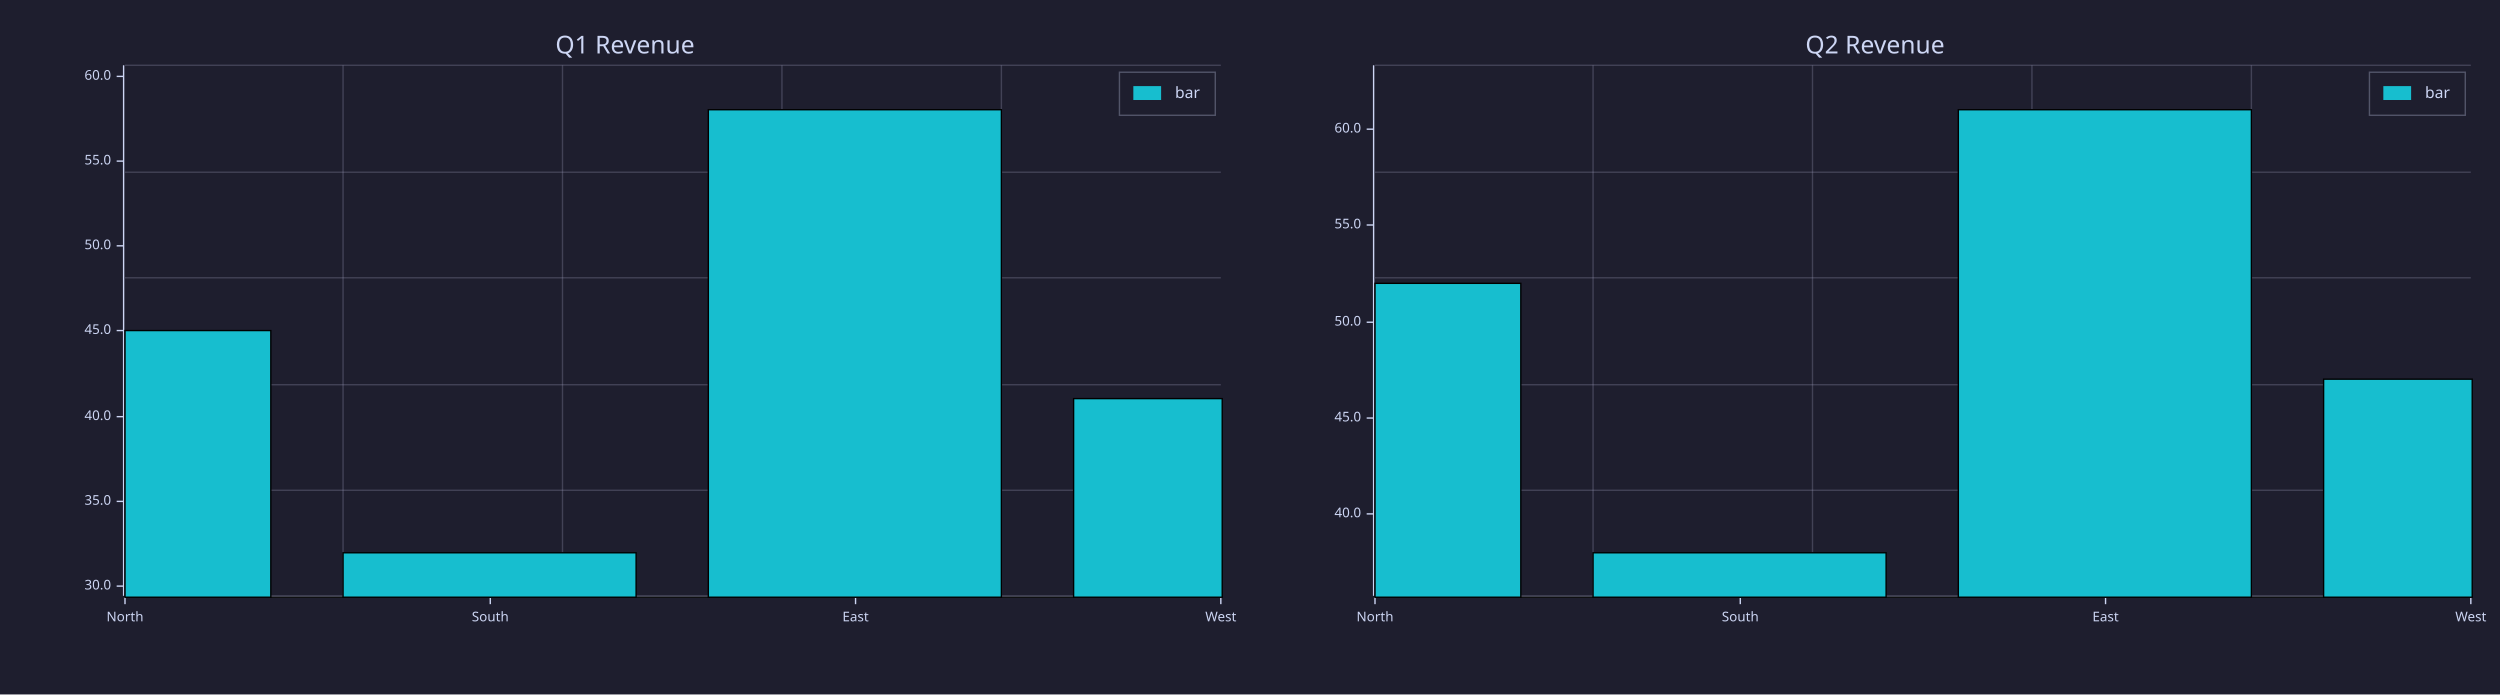
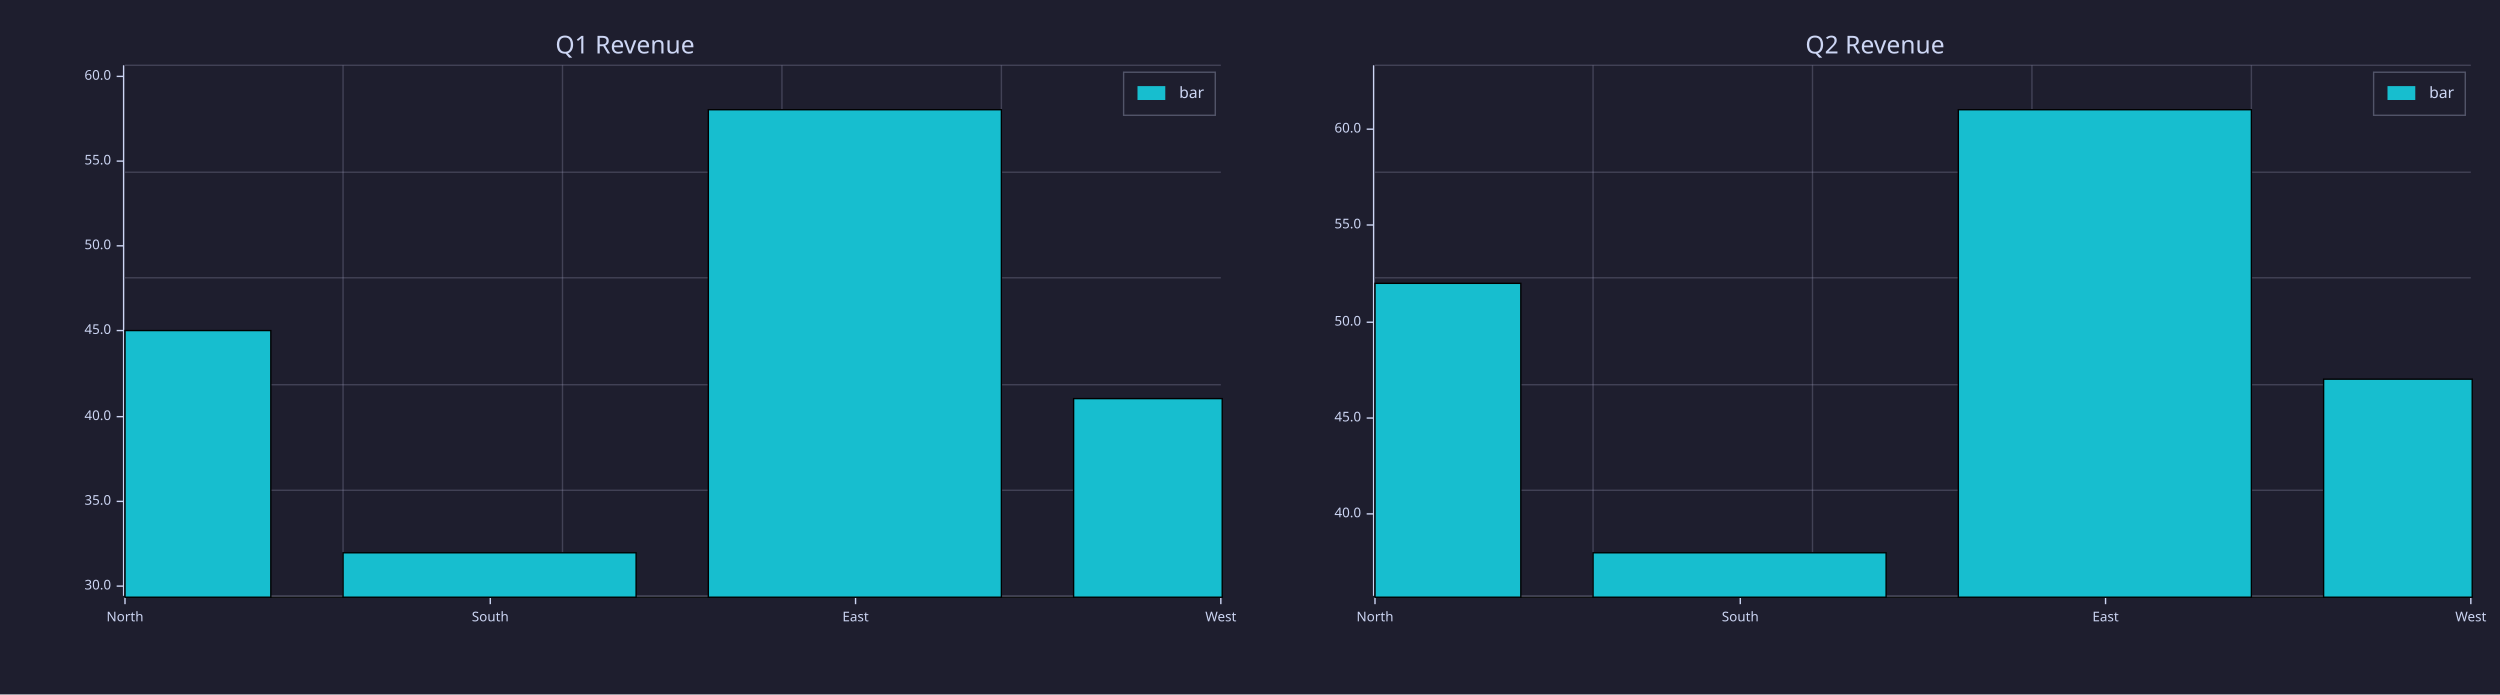
<svg xmlns="http://www.w3.org/2000/svg" width="1800" height="500" viewBox="0 0 1800 500">
  <rect x="0" y="0" width="1800" height="500" opacity="1" fill="#1E1E2E" stroke="none" />
  <text x="450" y="25" dy="0.76em" text-anchor="middle" font-family="sans-serif" font-size="17.742" opacity="1" fill="#CDD6F4">
Q1 Revenue
</text>
  <text x="20" y="238" dy="0.76em" text-anchor="middle" font-family="sans-serif" font-size="11.29" opacity="1" fill="#CDD6F4" transform="rotate(270, 20, 238)">

</text>
  <text x="485" y="480" dy="-0.5ex" text-anchor="middle" font-family="sans-serif" font-size="11.29" opacity="1" fill="#CDD6F4">

</text>
  <polyline fill="none" opacity="1" stroke="#CDD6F4" stroke-width="1" points="89,47 89,429 " />
  <text x="80" y="422" dy="0.5ex" text-anchor="end" font-family="sans-serif" font-size="9.677" opacity="1" fill="#CDD6F4">
30.0
</text>
  <polyline fill="none" opacity="1" stroke="#CDD6F4" stroke-width="1" points="84,422 89,422 " />
  <text x="80" y="361" dy="0.5ex" text-anchor="end" font-family="sans-serif" font-size="9.677" opacity="1" fill="#CDD6F4">
35.0
</text>
  <polyline fill="none" opacity="1" stroke="#CDD6F4" stroke-width="1" points="84,361 89,361 " />
  <text x="80" y="300" dy="0.5ex" text-anchor="end" font-family="sans-serif" font-size="9.677" opacity="1" fill="#CDD6F4">
40.0
</text>
  <polyline fill="none" opacity="1" stroke="#CDD6F4" stroke-width="1" points="84,300 89,300 " />
  <text x="80" y="238" dy="0.5ex" text-anchor="end" font-family="sans-serif" font-size="9.677" opacity="1" fill="#CDD6F4">
45.0
</text>
  <polyline fill="none" opacity="1" stroke="#CDD6F4" stroke-width="1" points="84,238 89,238 " />
  <text x="80" y="177" dy="0.5ex" text-anchor="end" font-family="sans-serif" font-size="9.677" opacity="1" fill="#CDD6F4">
50.0
</text>
  <polyline fill="none" opacity="1" stroke="#CDD6F4" stroke-width="1" points="84,177 89,177 " />
  <text x="80" y="116" dy="0.5ex" text-anchor="end" font-family="sans-serif" font-size="9.677" opacity="1" fill="#CDD6F4">
55.0
</text>
  <polyline fill="none" opacity="1" stroke="#CDD6F4" stroke-width="1" points="84,116 89,116 " />
  <text x="80" y="55" dy="0.5ex" text-anchor="end" font-family="sans-serif" font-size="9.677" opacity="1" fill="#CDD6F4">
60.0
</text>
  <polyline fill="none" opacity="1" stroke="#CDD6F4" stroke-width="1" points="84,55 89,55 " />
  <polyline fill="none" opacity="1" stroke="#CDD6F4" stroke-width="1" points="90,430 879,430 " />
  <text x="90" y="440" dy="0.76em" text-anchor="middle" font-family="sans-serif" font-size="9.677" opacity="1" fill="#CDD6F4">
North
</text>
  <polyline fill="none" opacity="1" stroke="#CDD6F4" stroke-width="1" points="90,430 90,435 " />
  <text x="353" y="440" dy="0.76em" text-anchor="middle" font-family="sans-serif" font-size="9.677" opacity="1" fill="#CDD6F4">
South
</text>
  <polyline fill="none" opacity="1" stroke="#CDD6F4" stroke-width="1" points="353,430 353,435 " />
  <text x="616" y="440" dy="0.76em" text-anchor="middle" font-family="sans-serif" font-size="9.677" opacity="1" fill="#CDD6F4">
East
</text>
  <polyline fill="none" opacity="1" stroke="#CDD6F4" stroke-width="1" points="616,430 616,435 " />
  <text x="879" y="440" dy="0.76em" text-anchor="middle" font-family="sans-serif" font-size="9.677" opacity="1" fill="#CDD6F4">
West
</text>
  <polyline fill="none" opacity="1" stroke="#CDD6F4" stroke-width="1" points="879,430 879,435 " />
  <polyline fill="none" opacity="0.3" stroke="#9696B4" stroke-width="1" points="90,429 879,429 " />
  <polyline fill="none" opacity="0.3" stroke="#9696B4" stroke-width="1" points="90,353 879,353 " />
  <polyline fill="none" opacity="0.3" stroke="#9696B4" stroke-width="1" points="90,277 879,277 " />
  <polyline fill="none" opacity="0.3" stroke="#9696B4" stroke-width="1" points="90,200 879,200 " />
  <polyline fill="none" opacity="0.3" stroke="#9696B4" stroke-width="1" points="90,124 879,124 " />
  <polyline fill="none" opacity="0.3" stroke="#9696B4" stroke-width="1" points="90,47 879,47 " />
  <polyline fill="none" opacity="0.3" stroke="#9696B4" stroke-width="1" points="247,429 247,47 " />
  <polyline fill="none" opacity="0.3" stroke="#9696B4" stroke-width="1" points="405,429 405,47 " />
  <polyline fill="none" opacity="0.3" stroke="#9696B4" stroke-width="1" points="563,429 563,47 " />
  <polyline fill="none" opacity="0.3" stroke="#9696B4" stroke-width="1" points="721,429 721,47 " />
  <polyline fill="none" opacity="1" stroke="#000000" stroke-width="1" points="90,430 879,430 " />
  <rect x="90" y="238" width="105" height="192" opacity="1" fill="#17BECF" stroke="none" />
  <rect x="247" y="398" width="211" height="32" opacity="1" fill="#17BECF" stroke="none" />
  <rect x="510" y="79" width="211" height="351" opacity="1" fill="#17BECF" stroke="none" />
  <rect x="773" y="287" width="107" height="143" opacity="1" fill="#17BECF" stroke="none" />
  <rect x="90" y="238" width="105" height="192" opacity="1" fill="none" stroke="#000000" />
  <rect x="247" y="398" width="211" height="32" opacity="1" fill="none" stroke="#000000" />
  <rect x="510" y="79" width="211" height="351" opacity="1" fill="none" stroke="#000000" />
  <rect x="773" y="287" width="107" height="143" opacity="1" fill="none" stroke="#000000" />
-   <rect x="806" y="52" width="69" height="31" opacity="0.85" fill="#1E1E2E" stroke="none" />
-   <rect x="806" y="52" width="69" height="31" opacity="0.3" fill="none" stroke="#CDD6F4" />
-   <text x="846" y="62" dy="0.76em" text-anchor="start" font-family="sans-serif" font-size="11.29" opacity="1" fill="#CDD6F4">
+   <rect x="809" y="52" width="66" height="31" opacity="0.85" fill="#1E1E2E" stroke="none" />
+   <rect x="809" y="52" width="66" height="31" opacity="0.3" fill="none" stroke="#CDD6F4" />
+   <text x="849" y="62" dy="0.76em" text-anchor="start" font-family="sans-serif" font-size="11.29" opacity="1" fill="#CDD6F4">
bar
</text>
-   <rect x="816" y="62" width="20" height="10" opacity="1" fill="#17BECF" stroke="none" />
+   <rect x="819" y="62" width="20" height="10" opacity="1" fill="#17BECF" stroke="none" />
  <text x="1350" y="25" dy="0.76em" text-anchor="middle" font-family="sans-serif" font-size="17.742" opacity="1" fill="#CDD6F4">
Q2 Revenue
</text>
  <text x="920" y="238" dy="0.76em" text-anchor="middle" font-family="sans-serif" font-size="11.29" opacity="1" fill="#CDD6F4" transform="rotate(270, 920, 238)">

</text>
  <text x="1385" y="480" dy="-0.5ex" text-anchor="middle" font-family="sans-serif" font-size="11.29" opacity="1" fill="#CDD6F4">

</text>
  <polyline fill="none" opacity="1" stroke="#CDD6F4" stroke-width="1" points="989,47 989,429 " />
  <text x="980" y="370" dy="0.5ex" text-anchor="end" font-family="sans-serif" font-size="9.677" opacity="1" fill="#CDD6F4">
40.0
</text>
  <polyline fill="none" opacity="1" stroke="#CDD6F4" stroke-width="1" points="984,370 989,370 " />
  <text x="980" y="301" dy="0.5ex" text-anchor="end" font-family="sans-serif" font-size="9.677" opacity="1" fill="#CDD6F4">
45.0
</text>
  <polyline fill="none" opacity="1" stroke="#CDD6F4" stroke-width="1" points="984,301 989,301 " />
  <text x="980" y="232" dy="0.5ex" text-anchor="end" font-family="sans-serif" font-size="9.677" opacity="1" fill="#CDD6F4">
50.0
</text>
  <polyline fill="none" opacity="1" stroke="#CDD6F4" stroke-width="1" points="984,232 989,232 " />
  <text x="980" y="162" dy="0.5ex" text-anchor="end" font-family="sans-serif" font-size="9.677" opacity="1" fill="#CDD6F4">
55.0
</text>
  <polyline fill="none" opacity="1" stroke="#CDD6F4" stroke-width="1" points="984,162 989,162 " />
  <text x="980" y="93" dy="0.5ex" text-anchor="end" font-family="sans-serif" font-size="9.677" opacity="1" fill="#CDD6F4">
60.0
</text>
  <polyline fill="none" opacity="1" stroke="#CDD6F4" stroke-width="1" points="984,93 989,93 " />
  <polyline fill="none" opacity="1" stroke="#CDD6F4" stroke-width="1" points="990,430 1779,430 " />
  <text x="990" y="440" dy="0.76em" text-anchor="middle" font-family="sans-serif" font-size="9.677" opacity="1" fill="#CDD6F4">
North
</text>
  <polyline fill="none" opacity="1" stroke="#CDD6F4" stroke-width="1" points="990,430 990,435 " />
  <text x="1253" y="440" dy="0.76em" text-anchor="middle" font-family="sans-serif" font-size="9.677" opacity="1" fill="#CDD6F4">
South
</text>
  <polyline fill="none" opacity="1" stroke="#CDD6F4" stroke-width="1" points="1253,430 1253,435 " />
  <text x="1516" y="440" dy="0.76em" text-anchor="middle" font-family="sans-serif" font-size="9.677" opacity="1" fill="#CDD6F4">
East
</text>
  <polyline fill="none" opacity="1" stroke="#CDD6F4" stroke-width="1" points="1516,430 1516,435 " />
  <text x="1779" y="440" dy="0.76em" text-anchor="middle" font-family="sans-serif" font-size="9.677" opacity="1" fill="#CDD6F4">
West
</text>
  <polyline fill="none" opacity="1" stroke="#CDD6F4" stroke-width="1" points="1779,430 1779,435 " />
  <polyline fill="none" opacity="0.3" stroke="#9696B4" stroke-width="1" points="990,429 1779,429 " />
  <polyline fill="none" opacity="0.3" stroke="#9696B4" stroke-width="1" points="990,353 1779,353 " />
  <polyline fill="none" opacity="0.3" stroke="#9696B4" stroke-width="1" points="990,277 1779,277 " />
  <polyline fill="none" opacity="0.3" stroke="#9696B4" stroke-width="1" points="990,200 1779,200 " />
  <polyline fill="none" opacity="0.3" stroke="#9696B4" stroke-width="1" points="990,124 1779,124 " />
  <polyline fill="none" opacity="0.3" stroke="#9696B4" stroke-width="1" points="990,47 1779,47 " />
  <polyline fill="none" opacity="0.3" stroke="#9696B4" stroke-width="1" points="1147,429 1147,47 " />
  <polyline fill="none" opacity="0.3" stroke="#9696B4" stroke-width="1" points="1305,429 1305,47 " />
  <polyline fill="none" opacity="0.3" stroke="#9696B4" stroke-width="1" points="1463,429 1463,47 " />
  <polyline fill="none" opacity="0.3" stroke="#9696B4" stroke-width="1" points="1621,429 1621,47 " />
  <polyline fill="none" opacity="1" stroke="#000000" stroke-width="1" points="990,430 1779,430 " />
  <rect x="990" y="204" width="105" height="226" opacity="1" fill="#17BECF" stroke="none" />
  <rect x="1147" y="398" width="211" height="32" opacity="1" fill="#17BECF" stroke="none" />
  <rect x="1410" y="79" width="211" height="351" opacity="1" fill="#17BECF" stroke="none" />
  <rect x="1673" y="273" width="107" height="157" opacity="1" fill="#17BECF" stroke="none" />
  <rect x="990" y="204" width="105" height="226" opacity="1" fill="none" stroke="#000000" />
  <rect x="1147" y="398" width="211" height="32" opacity="1" fill="none" stroke="#000000" />
  <rect x="1410" y="79" width="211" height="351" opacity="1" fill="none" stroke="#000000" />
  <rect x="1673" y="273" width="107" height="157" opacity="1" fill="none" stroke="#000000" />
-   <rect x="1706" y="52" width="69" height="31" opacity="0.85" fill="#1E1E2E" stroke="none" />
-   <rect x="1706" y="52" width="69" height="31" opacity="0.3" fill="none" stroke="#CDD6F4" />
-   <text x="1746" y="62" dy="0.76em" text-anchor="start" font-family="sans-serif" font-size="11.29" opacity="1" fill="#CDD6F4">
+   <rect x="1709" y="52" width="66" height="31" opacity="0.85" fill="#1E1E2E" stroke="none" />
+   <rect x="1709" y="52" width="66" height="31" opacity="0.3" fill="none" stroke="#CDD6F4" />
+   <text x="1749" y="62" dy="0.76em" text-anchor="start" font-family="sans-serif" font-size="11.29" opacity="1" fill="#CDD6F4">
bar
</text>
-   <rect x="1716" y="62" width="20" height="10" opacity="1" fill="#17BECF" stroke="none" />
+   <rect x="1719" y="62" width="20" height="10" opacity="1" fill="#17BECF" stroke="none" />
</svg>
